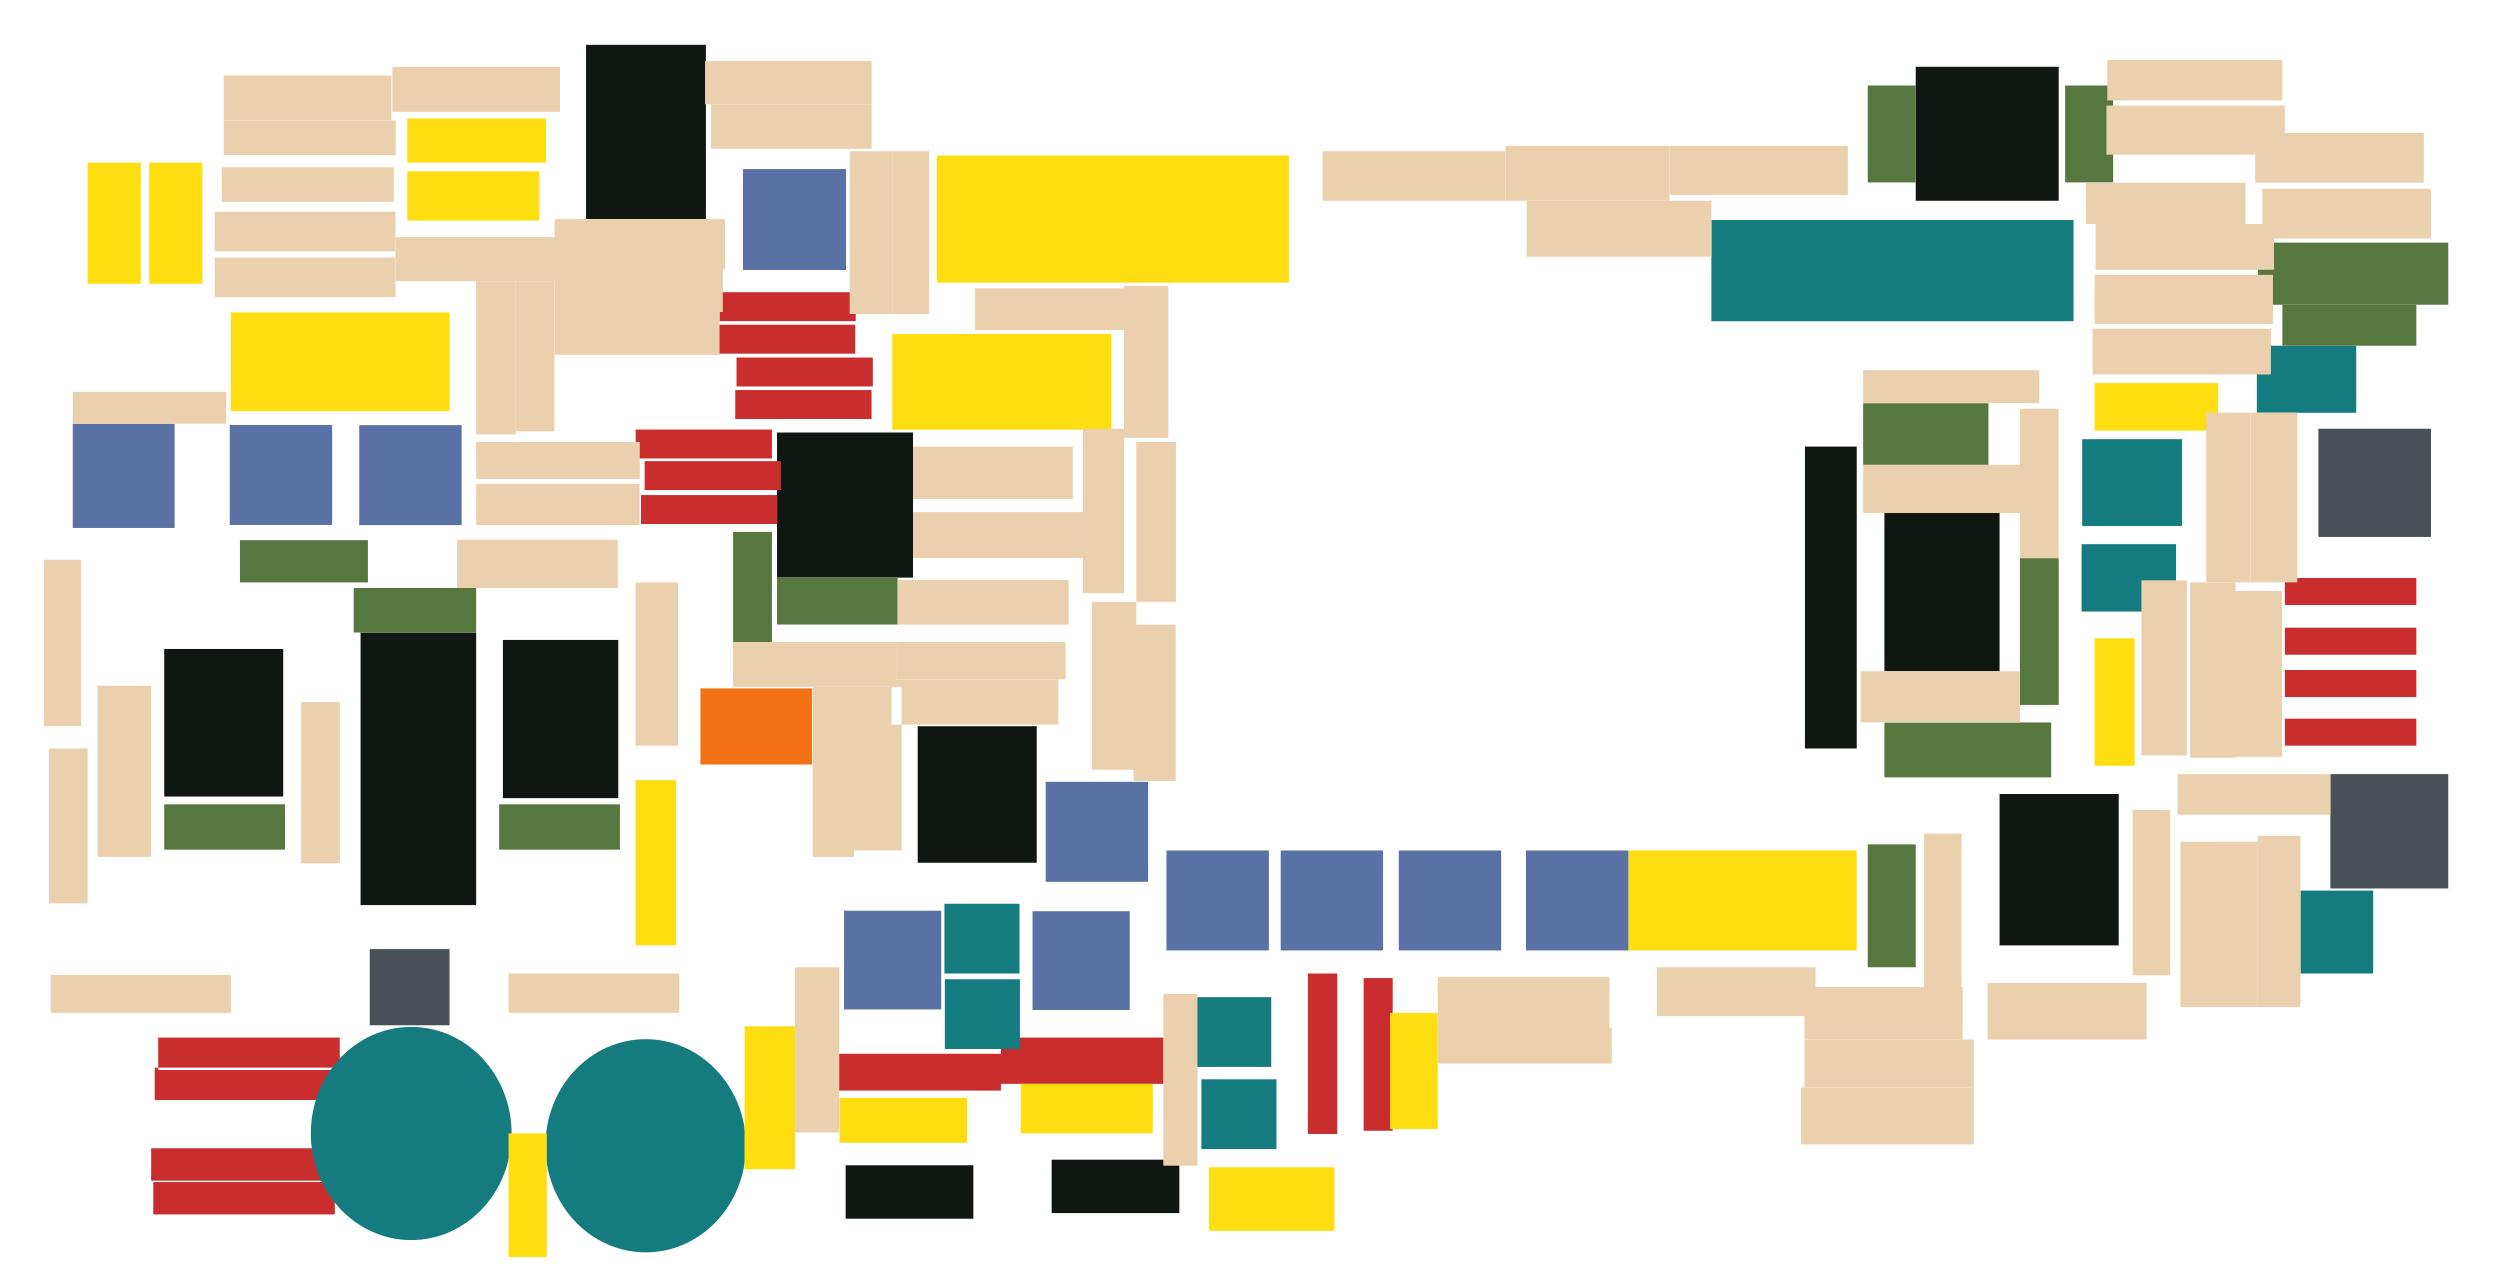
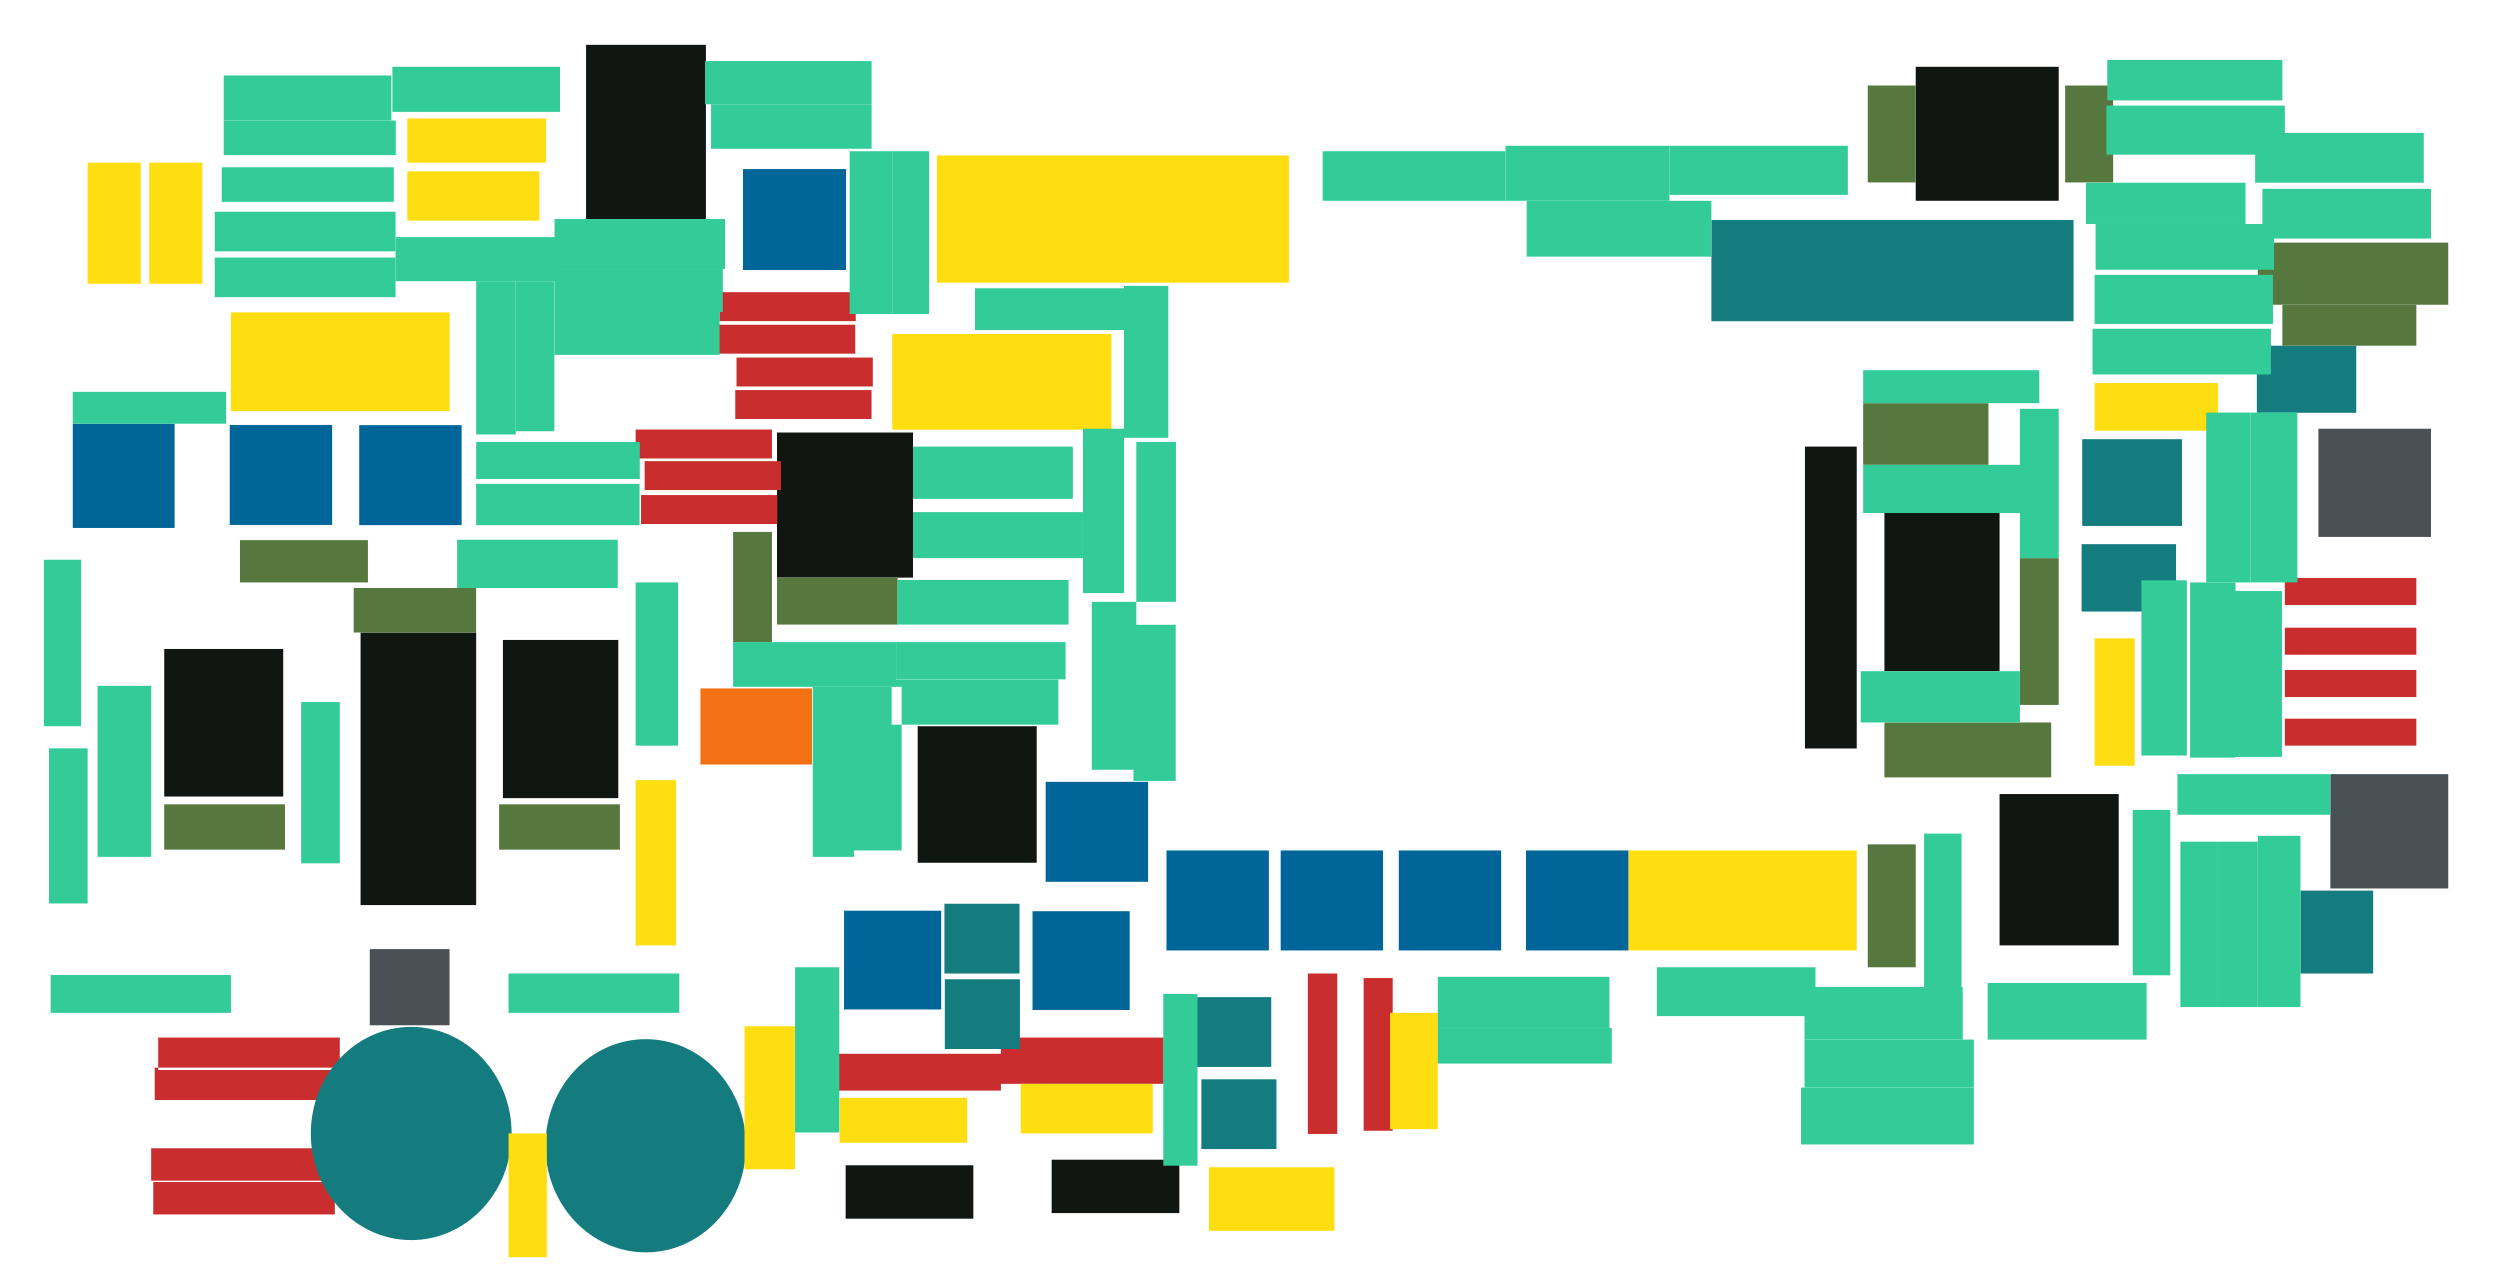
<svg xmlns="http://www.w3.org/2000/svg" version="1.1" id="Parts" x="0px" y="0px" width="3113px" height="1599px" viewBox="0 0 3113 1599" enable-background="new 0 0 3113 1599" xml:space="preserve">
  <g id="ICs">
    <path id="_TL082" fill="#101612" d="M2489.86,988.73h148.33v188.47h-148.33V988.73z M879.01,55.82H729.77V273h149.24V55.82z" />
    <rect id="_TL071" x="1142.71" y="904.3" fill="#101612" width="148.21" height="170" />
    <rect id="_THAT_2180_VCA" x="2247.51" y="556.1" fill="#101612" width="64.49" height="375.92" />
    <rect id="_NTE929" x="448.98" y="787.6" fill="#101612" width="143.93" height="339.41" />
    <rect id="_NE5534" x="2346.47" y="637.68" fill="#101612" width="143.39" height="198.146" />
    <rect id="_LM337" x="1309.52" y="1444.05" fill="#101612" width="159" height="66.5" />
    <rect id="_LM317" x="1053" y="1451" fill="#101612" width="159" height="66.5" />
    <path id="_LM301" fill="#101612" d="M352.65,991.84H204.5V808.08h148.15V991.84z M769.89,796.86H626.24V993.84H769.89V796.86z    M2563.5,83.15h-178.03V250h178.03V83.15z" />
    <rect id="_4558" x="967.54" y="538.57" fill="#101612" width="169.33" height="180.68" />
  </g>
  <g id="Transistors">
    <rect id="_NTE129" x="2901.75" y="963.92" fill="#495056" width="146.82" height="142.4" />
    <rect id="_NTE128" x="2886.89" y="533.84" fill="#495056" width="140.19" height="134.74" />
    <rect id="_BC550C" x="460.43" y="1181.82" fill="#495056" width="99.32" height="94.854" />
  </g>
  <g id="Diodes">
    <path id="_1N4148" fill="#C92D2D" d="M2845.09,719.75h163.74v33.65h-163.74V719.75z M2845.09,815.24h163.74v-33.65h-163.74V815.24z    M2845.09,867.97h163.74V834.32h-163.74V867.97z M2845.09,928.54h163.74v-33.65h-163.74V928.54z M961.21,534.84H791.5v36.01h169.71   V534.84z M972.44,574.21H802.72v36.01h169.71v-36.01H972.44z M967.88,616.43H798.16v36.02h169.71L967.88,616.43L967.88,616.43z    M1085.24,485.73H915.53v36.01h169.71V485.73z M1086.83,445.22H917.12v36.02h169.71V445.22z M1064.96,404.37H895.25v36.01h169.71   V404.37z M1065.59,363.85H895.87v36.01h169.71L1065.59,363.85L1065.59,363.85z" />
    <path id="_1N4007" fill="#C92D2D" d="M423.1,1332.35H197V1292h226.1V1332.35z M418.75,1329.42h-226.1v40.35h226.1V1329.42z    M414.34,1429.82h-226.1v40.35h226.1V1429.82z M416.93,1471.86h-226.1v40.35h226.1V1471.86z M1449,1292h-202.66v57.6H1449V1292z    M1246.34,1312.18H1034V1358h212.34V1312.18z M1665.18,1212.21h-36.67V1412h36.67V1212.21z M1734.189,1217.9H1698V1408h36.189   V1217.9z" />
  </g>
  <g id="Capacitors">
    <g id="Electrolytic">
      <path id="_1000uF_50v" fill="#147C7F" d="M928.9,1426.705c0-73.309-55.896-132.735-124.851-132.735    c-68.944,0-124.845,59.429-124.845,132.735c0,73.306,55.896,132.734,124.845,132.734    C873.005,1559.439,928.9,1500.012,928.9,1426.705z M637.07,1411.411c0-73.308-55.979-132.734-125.021-132.734    s-125.02,59.429-125.02,132.734c0,73.308,55.973,132.735,125.02,132.735S637.07,1484.719,637.07,1411.411z" />
      <path id="_22uF_16v" fill="#147C7F" d="M2955.08,1212.21h-90.561V1108.98h90.561V1212.21z M2709.561,677.59H2592v83.91h117.561    V677.59z M2810.23,514H2934v-83.52h-123.77V514z" />
      <path id="_10uF_25v" fill="#147C7F" d="M1589.45,1430.811h-93.5v-86.861h93.5V1430.811z M1582.95,1241.64h-93.5v86.87h93.5    V1241.64z M1270,1219.35h-93.5v86.87h93.5V1219.35z M1269.49,1125.34h-93.5v86.87h93.5V1125.34z" />
      <rect id="_4.7uF_25v" x="2131.02" y="274" fill="#147C7F" width="450.98" height="126" />
      <rect id="_1uF_50v" x="2592.75" y="546.87" fill="#147C7F" width="124.24" height="108.05" />
    </g>
    <g id="Tantalum">
      <rect id="_22uF" x="872.18" y="857.21" fill="#F17114" width="138.896" height="94.79" />
    </g>
    <g id="Film">
      <rect id="_1.8uF" x="1166.55" y="193.58" fill="#FFDE11" width="438.45" height="158.42" />
      <rect id="_0.47uF" x="2027.67" y="1059" fill="#FFDE11" width="284.33" height="124.5" />
      <rect id="_0.33uF" x="287.57" y="389" fill="#FFDE11" width="272.42" height="123" />
      <rect id="_0.01uF" x="1111" y="415.85" fill="#FFDE11" width="273" height="119.15" />
      <path id="_100nF" fill="#FFDE11" d="M1661.67,1532.6h-156.3v-79.104h156.3V1532.6z M680.92,1411.307h-47.68v154.124h47.68    V1411.307z M990,1277.96h-62.91v178.021H990V1277.96z M1204.311,1366.97h-158.861V1423h158.861V1366.97z M1435.46,1349.66h-164.4    v61.59h164.4V1349.66z M1730.89,1406.02h59.4V1261.2h-59.4V1406.02z" />
      <path id="_1nF" fill="#FFDE11" d="M791.46,971.41h50.34v205.79h-50.34V971.41z M175.33,202.56h-66.2v150.8h66.2V202.56z     M251.97,202.56h-66.2v150.8h66.2V202.56z M2761.79,476.97h-153.62v59.33h153.62V476.97z M2608.17,953.54h49.89V794.86h-49.89    V953.54z M679.92,147.5H507.16v55.06h172.76V147.5z M671.64,213.31H507.16v61.42H671.64V213.31z" />
    </g>
    <g id="Ceramic">
      <path id="_150pF" fill="#56773E" d="M3008.83,430.48H2842V379.46h166.83V430.48z M592.91,732.14H440.4v55.46h152.51V732.14z" />
      <path id="_100pF" fill="#56773E" d="M961.21,799.5h-48.35V662.35h48.35V799.5z M1117.78,719.25H967.54v58.46h150.24V719.25z     M2476,578.83h-156V502.02h156V578.83z M2811.45,379.46h237.12v-77.35h-237.121L2811.45,379.46L2811.45,379.46z M2554.13,899.62    h-207.66V968h207.66V899.62z" />
      <rect id="_27pF" x="2515.16" y="695" fill="#56773E" width="48.34" height="182.75" />
      <rect id="_22pF" x="2325.72" y="1051.4" fill="#56773E" width="59.75" height="153.05" />
      <rect id="_15pF" x="621.51" y="1001.54" fill="#56773E" width="150.41" height="56.42" />
      <path id="_10pF" fill="#56773E" d="M458.14,725.24H298.79v-52.67h159.35V725.24z M2631.311,106.47h-59.75v120.69h59.75V106.47z     M2385.47,106.47h-59.75v120.69h59.75V106.47z" />
      <rect id="_5pF" x="204.5" y="1001.54" fill="#56773E" width="150.41" height="56.42" />
    </g>
  </g>
  <g id="Resistors">
    <g id="Trimpot">
-       <rect id="_500K" x="90.61" y="527.61" fill="#5971A5" width="126.81" height="129.81" />
-       <path id="_50K" fill="#5971A5" d="M1580,1183.5h-127.5V1059H1580V1183.5z M1722.21,1059h-127.5v124.5h127.5V1059z M1869.27,1059    h-127.5v124.5h127.5V1059z M2027.67,1059h-127.5v124.5h127.5V1059z M1429.58,973.53h-127.5v124.5h127.5V973.53z M574.82,529.39    h-127.5v124.5h127.5V529.39z M413.56,529.16h-127.5v124.5h127.5V529.16z M1053.5,210.51H925.19V336.2h128.31V210.51z" />
-       <path id="_5K" fill="#5971A5" d="M1172,1257h-121v-123h121V1257z M1406.71,1134.64h-121v123h121V1134.64z" />
+       <rect id="_500K" x="90.61" y="527.61" fill="#006699" width="126.81" height="129.81" />
+       <path id="_50K" fill="#006699" d="M1580,1183.5h-127.5V1059H1580V1183.5z M1722.21,1059h-127.5v124.5h127.5V1059z M1869.27,1059    h-127.5v124.5h127.5V1059z M2027.67,1059h-127.5v124.5h127.5V1059z M1429.58,973.53h-127.5v124.5h127.5V973.53z M574.82,529.39    h-127.5v124.5h127.5V529.39z M413.56,529.16h-127.5v124.5h127.5V529.16z M1053.5,210.51H925.19V336.2h128.31V210.51z" />
+       <path id="_5K" fill="#006699" d="M1172,1257h-121v-123h121V1257z M1406.71,1134.64h-121v123h121V1134.64z" />
    </g>
-     <path id="_22M" fill="#EAD0AD" d="M287.56,1214.061H63.1v47.146h224.47L287.56,1214.061L287.56,1214.061z M844.25,928.54H791.5   v-203.3h52.75V928.54z" />
-     <rect id="_1M29" x="1790.29" y="1216.38" fill="#EAD0AD" width="213.85" height="63.62" />
-     <path id="_1M5" fill="#EAD0AD" d="M592.91,350.13h49.3V541h-49.3V350.13z M2007,1280h-216.71v44.35H2007V1280z" />
-     <path id="_909K" fill="#EAD0AD" d="M281.59,527.61H90.61V487.93h190.98V527.61z M900,335H690.5v53.5H900V335z" />
-     <rect id="_523K" x="1647" y="188.31" fill="#EAD0AD" width="227.64" height="61.69" />
-     <rect id="_390K" x="642.21" y="350.13" fill="#EAD0AD" width="48.12" height="186.86" />
-     <rect id="_200K" x="2247" y="1294.5" fill="#EAD0AD" width="210.79" height="59.7" />
-     <rect id="_133K" x="1136.87" y="637.68" fill="#EAD0AD" width="211.64" height="57.32" />
-     <path id="_100K" fill="#EAD0AD" d="M1063.4,855.21h59.33V1059h-59.33V855.21z M1317.82,846.03H1110.26v56.3h207.563L1317.82,846.03   L1317.82,846.03z M1463.98,778.04h-52.6v194.38h52.6V778.04z M423.11,874.18H375V1075h48.11V874.18z M769.21,672.04H569.2v60.1   h200.01V672.04z M2672.98,1224H2475.02v70.5h197.961V1224L2672.98,1224z M2860.68,513.74h-58.42v211.5h58.42V513.74z    M1420.189,358.94H1214.04v52.08h206.149V358.94L1420.189,358.94z" />
-     <rect id="_90K9" x="2063.08" y="1204.45" fill="#EAD0AD" width="197.54" height="60.81" />
-     <rect id="_23K2" x="592.91" y="550.38" fill="#EAD0AD" width="203.75" height="46.12" />
-     <path id="_22K1" fill="#EAD0AD" d="M2608.17,342.24h222.13v61.1h-222.13V342.24z M2622.96,192.58h222.13v-61.1h-222.13V192.58z" />
-     <path id="_20K" fill="#EAD0AD" d="M2442.51,1229H2395.9v-190.99h46.604L2442.51,1229L2442.51,1229z M2131.02,250H1901v69.61h230.02   V250z M492.81,150.09H278.58v43.11H492.81V150.09z M490.34,208.29v43.11H276.11v-43.11H490.34L490.34,208.29z M2457.79,1425.11   h-215.16v-70.91h215.16V1425.11z" />
-     <path id="_10K" fill="#EAD0AD" d="M1454.78,545.15h-55.16V355.99h55.16V545.15z M2817.09,297.08h209.99v-62.01h-209.99V297.08z    M2808.11,165.49H3018.1v62.01H2808.11V165.49z M2078.8,181.52h222.12v61.14H2078.8V181.52z M877.91,76.02h207.43v53.81H877.91   V76.02z M267.36,320.68h225.16V370H267.36V320.68z M267.36,263.68h225.16V313H267.36V263.68z M1326.84,845.94h-211V799.5h211   V845.94z" />
-     <rect id="_7K5" x="1111.72" y="188.31" fill="#EAD0AD" width="45.15" height="202.69" />
-     <rect id="_6K04" x="54.63" y="697" fill="#EAD0AD" width="46.33" height="207.29" />
-     <rect id="_5K49" x="690.5" y="272.79" fill="#EAD0AD" width="212.32" height="62.21" />
-     <path id="_5K6" fill="#EAD0AD" d="M2864.52,1254h-53.063v-213.25h53.063V1254z M2781.39,942.49h60.11V735.95h-60.11V942.49z" />
-     <rect id="_5K1" x="2515.16" y="509.02" fill="#EAD0AD" width="48.34" height="185.98" />
-     <path id="_4K7" fill="#EAD0AD" d="M109.13,1125H61V931.86h48.13V1125z M1115.84,799.5H912.86v55.71h202.979L1115.84,799.5   L1115.84,799.5z M2761.79,1048.05H2715V1254h46.79V1048.05z M2702.46,1008.5h-46.79v205.95h46.79V1008.5z M1085.34,129.83H885.4   v55.43h199.938L1085.34,129.83L1085.34,129.83z" />
-     <rect id="_3K3_or_10K" x="1359.5" y="749.4" fill="#EAD0AD" width="55.42" height="209.1" />
-     <rect id="_3K02" x="121.46" y="853.95" fill="#EAD0AD" width="66.78" height="213.01" />
-     <path id="_2K4" fill="#EAD0AD" d="M2796.11,278.9h-198.65v-51.4h198.65V278.9z M1111.72,188.31H1058V391h53.72V188.31z" />
-     <path id="_2K2" fill="#EAD0AD" d="M2605.64,409.31h222.13v57h-222.129L2605.64,409.31L2605.64,409.31z M2609.46,335.9h222.13v-57   h-222.13V335.9z M487.34,93.97H278.58v56.12h208.75L487.34,93.97L487.34,93.97z M697.33,83.15H488.58v56.12h208.75V83.15   L697.33,83.15z M2901.75,1014.54h-190.4v-50.62h190.4V1014.54z M2811.45,1048.061h-49.66V1254h49.66V1048.061z" />
-     <path id="_1K5" fill="#EAD0AD" d="M1063.4,1066.96h-51.33V855.21h51.33V1066.96z M1399.62,533.84h-51.11v204.68h51.11V533.84z    M796.36,602.5H592.91v51.45h203.45V602.5z" />
-     <path id="_1K" fill="#EAD0AD" d="M492.52,295.22H694.07v54.91H492.52V295.22z M690.5,441.88H896V388.5H690.5V441.88z M2247,1294.5   h196.98V1229H2247V1294.5z M2518.21,578.83H2320v60.01h198.21V578.83z M845.85,1212.21H633.24v48.99H845.85V1212.21z    M1335.88,556.1h-199.01v65.15h199.01V556.1z M1330.59,722.15h-212.81v55.56h212.81V722.15L1330.59,722.15z M2539.33,461H2320   v41.02h219.33V461z" />
-     <rect id="_270R" x="1414.92" y="550.38" fill="#EAD0AD" width="49.38" height="199.021" />
-     <path id="_120R" fill="#EAD0AD" d="M1491.09,1451.5h-42.53v-213.87h42.53V1451.5z M1045.061,1204.45H990v205.729h55.061V1204.45z" />
-     <path id="_100R" fill="#EAD0AD" d="M2747.189,513.74h55.063v211.5h-55.063V513.74z M2078.8,181.52h-204.16V250h204.16V181.52z" />
-     <rect id="_51R" x="2317" y="835.82" fill="#EAD0AD" width="198.16" height="63.8" />
-     <path id="_22R" fill="#EAD0AD" d="M2727.13,943.42h56.56V725.24h-56.56V943.42z M2666.5,722.62h56.561V940.8H2666.5V722.62z    M2624,74.63h218V125h-218V74.63z" />
+     <path id="_22M" fill="#33CC99" d="M287.56,1214.061H63.1v47.146h224.47L287.56,1214.061L287.56,1214.061z M844.25,928.54H791.5   v-203.3h52.75V928.54z" />
+     <rect id="_1M29" x="1790.29" y="1216.38" fill="#33CC99" width="213.85" height="63.62" />
+     <path id="_1M5" fill="#33CC99" d="M592.91,350.13h49.3V541h-49.3V350.13z M2007,1280h-216.71v44.35H2007V1280z" />
+     <path id="_909K" fill="#33CC99" d="M281.59,527.61H90.61V487.93h190.98V527.61z M900,335H690.5v53.5H900V335z" />
+     <rect id="_523K" x="1647" y="188.31" fill="#33CC99" width="227.64" height="61.69" />
+     <rect id="_390K" x="642.21" y="350.13" fill="#33CC99" width="48.12" height="186.86" />
+     <rect id="_200K" x="2247" y="1294.5" fill="#33CC99" width="210.79" height="59.7" />
+     <rect id="_133K" x="1136.87" y="637.68" fill="#33CC99" width="211.64" height="57.32" />
+     <path id="_100K" fill="#33CC99" d="M1063.4,855.21h59.33V1059h-59.33V855.21z M1317.82,846.03H1110.26v56.3h207.563L1317.82,846.03   L1317.82,846.03z M1463.98,778.04h-52.6v194.38h52.6V778.04z M423.11,874.18H375V1075h48.11V874.18z M769.21,672.04H569.2v60.1   h200.01V672.04z M2672.98,1224H2475.02v70.5h197.961V1224L2672.98,1224z M2860.68,513.74h-58.42v211.5h58.42V513.74z    M1420.189,358.94H1214.04v52.08h206.149V358.94L1420.189,358.94z" />
+     <rect id="_90K9" x="2063.08" y="1204.45" fill="#33CC99" width="197.54" height="60.81" />
+     <rect id="_23K2" x="592.91" y="550.38" fill="#33CC99" width="203.75" height="46.12" />
+     <path id="_22K1" fill="#33CC99" d="M2608.17,342.24h222.13v61.1h-222.13V342.24z M2622.96,192.58h222.13v-61.1h-222.13V192.58z" />
+     <path id="_20K" fill="#33CC99" d="M2442.51,1229H2395.9v-190.99h46.604L2442.51,1229L2442.51,1229z M2131.02,250H1901v69.61h230.02   V250z M492.81,150.09H278.58v43.11H492.81V150.09z M490.34,208.29v43.11H276.11v-43.11H490.34L490.34,208.29z M2457.79,1425.11   h-215.16v-70.91h215.16V1425.11z" />
+     <path id="_10K" fill="#33CC99" d="M1454.78,545.15h-55.16V355.99h55.16V545.15z M2817.09,297.08h209.99v-62.01h-209.99V297.08z    M2808.11,165.49H3018.1v62.01H2808.11V165.49z M2078.8,181.52h222.12v61.14H2078.8V181.52z M877.91,76.02h207.43v53.81H877.91   V76.02z M267.36,320.68h225.16V370H267.36V320.68z M267.36,263.68h225.16V313H267.36V263.68z M1326.84,845.94h-211V799.5h211   V845.94z" />
+     <rect id="_7K5" x="1111.72" y="188.31" fill="#33CC99" width="45.15" height="202.69" />
+     <rect id="_6K04" x="54.63" y="697" fill="#33CC99" width="46.33" height="207.29" />
+     <rect id="_5K49" x="690.5" y="272.79" fill="#33CC99" width="212.32" height="62.21" />
+     <path id="_5K6" fill="#33CC99" d="M2864.52,1254h-53.063v-213.25h53.063V1254z M2781.39,942.49h60.11V735.95h-60.11V942.49z" />
+     <rect id="_5K1" x="2515.16" y="509.02" fill="#33CC99" width="48.34" height="185.98" />
+     <path id="_4K7" fill="#33CC99" d="M109.13,1125H61V931.86h48.13V1125z M1115.84,799.5H912.86v55.71h202.979L1115.84,799.5   L1115.84,799.5z M2761.79,1048.05H2715V1254h46.79V1048.05z M2702.46,1008.5h-46.79v205.95h46.79V1008.5z M1085.34,129.83H885.4   v55.43h199.938L1085.34,129.83L1085.34,129.83z" />
+     <rect id="_3K3_or_10K" x="1359.5" y="749.4" fill="#33CC99" width="55.42" height="209.1" />
+     <rect id="_3K02" x="121.46" y="853.95" fill="#33CC99" width="66.78" height="213.01" />
+     <path id="_2K4" fill="#33CC99" d="M2796.11,278.9h-198.65v-51.4h198.65V278.9z M1111.72,188.31H1058V391h53.72V188.31z" />
+     <path id="_2K2" fill="#33CC99" d="M2605.64,409.31h222.13v57h-222.129L2605.64,409.31L2605.64,409.31z M2609.46,335.9h222.13v-57   h-222.13V335.9z M487.34,93.97H278.58v56.12h208.75L487.34,93.97L487.34,93.97z M697.33,83.15H488.58v56.12h208.75V83.15   L697.33,83.15z M2901.75,1014.54h-190.4v-50.62h190.4V1014.54z M2811.45,1048.061h-49.66V1254h49.66V1048.061z" />
+     <path id="_1K5" fill="#33CC99" d="M1063.4,1066.96h-51.33V855.21h51.33V1066.96z M1399.62,533.84h-51.11v204.68h51.11V533.84z    M796.36,602.5H592.91v51.45h203.45V602.5z" />
+     <path id="_1K" fill="#33CC99" d="M492.52,295.22H694.07v54.91H492.52V295.22z M690.5,441.88H896V388.5H690.5V441.88z M2247,1294.5   h196.98V1229H2247V1294.5z M2518.21,578.83H2320v60.01h198.21V578.83z M845.85,1212.21H633.24v48.99H845.85V1212.21z    M1335.88,556.1h-199.01v65.15h199.01V556.1z M1330.59,722.15h-212.81v55.56h212.81V722.15L1330.59,722.15z M2539.33,461H2320   v41.02h219.33V461z" />
+     <rect id="_270R" x="1414.92" y="550.38" fill="#33CC99" width="49.38" height="199.021" />
+     <path id="_120R" fill="#33CC99" d="M1491.09,1451.5h-42.53v-213.87h42.53V1451.5z M1045.061,1204.45H990v205.729h55.061V1204.45z" />
+     <path id="_100R" fill="#33CC99" d="M2747.189,513.74h55.063v211.5h-55.063V513.74z M2078.8,181.52h-204.16V250h204.16V181.52z" />
+     <rect id="_51R" x="2317" y="835.82" fill="#33CC99" width="198.16" height="63.8" />
+     <path id="_22R" fill="#33CC99" d="M2727.13,943.42h56.56V725.24h-56.56V943.42z M2666.5,722.62h56.561V940.8H2666.5V722.62z    M2624,74.63h218V125h-218V74.63z" />
  </g>
</svg>
